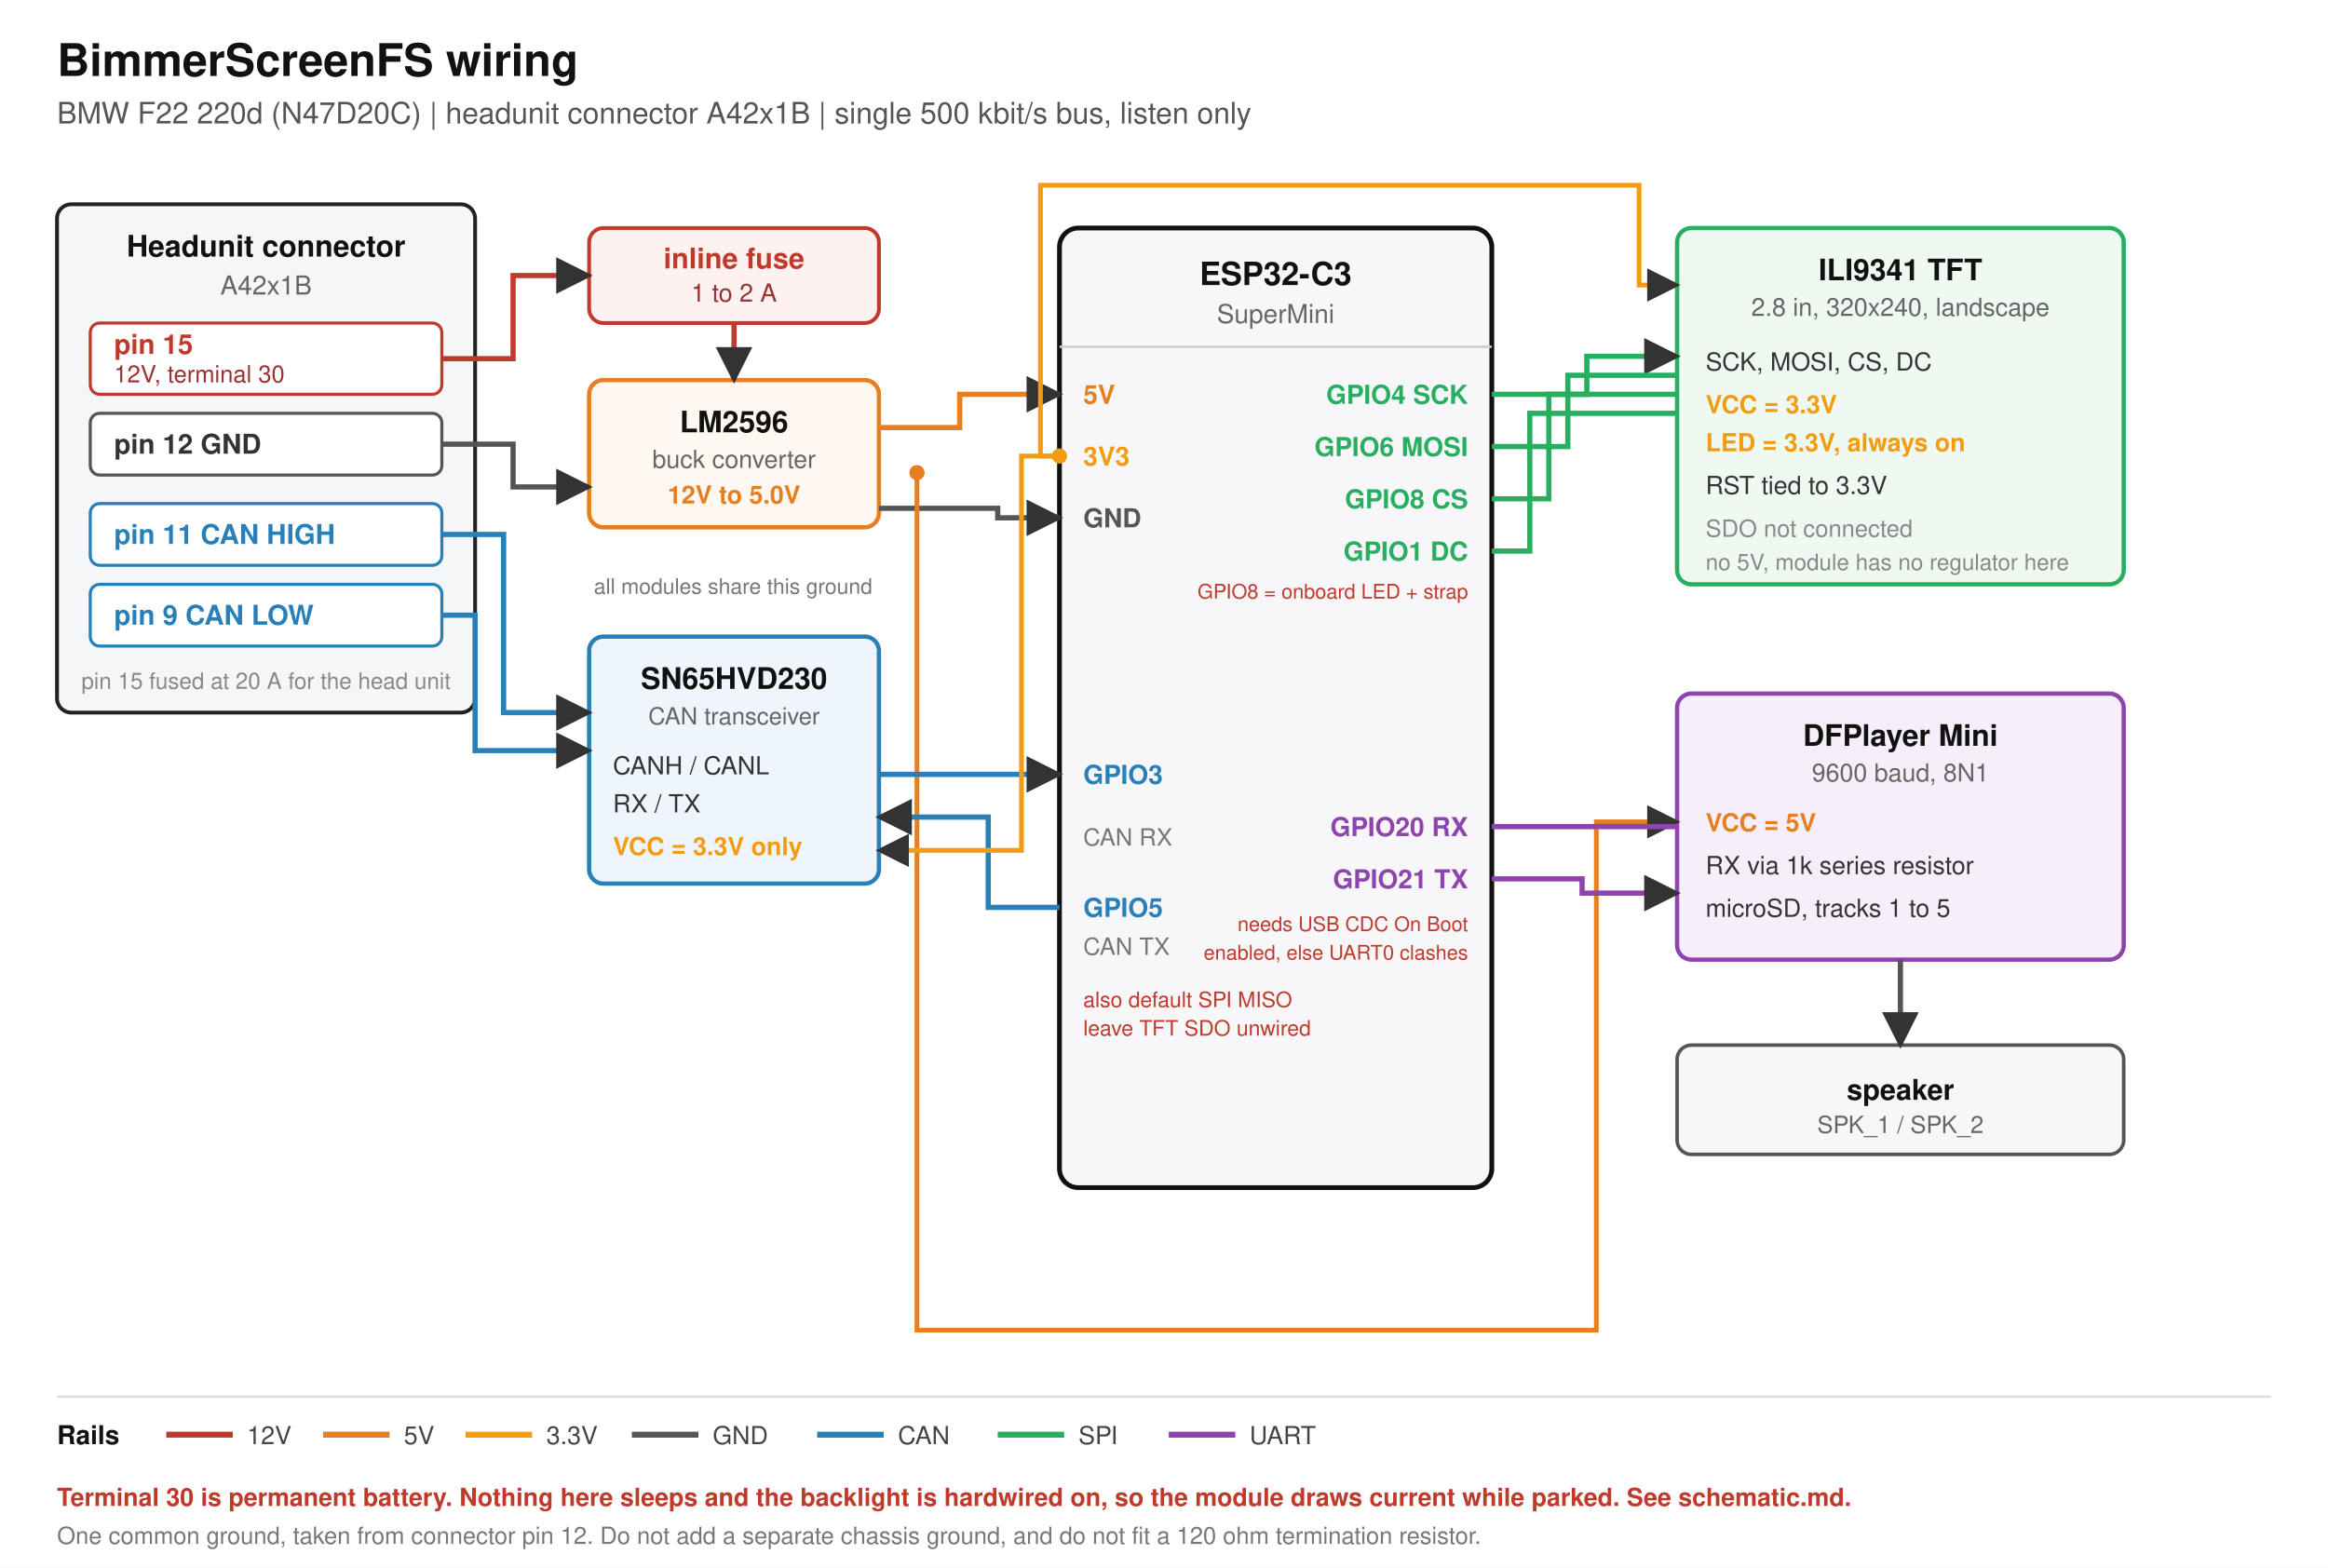
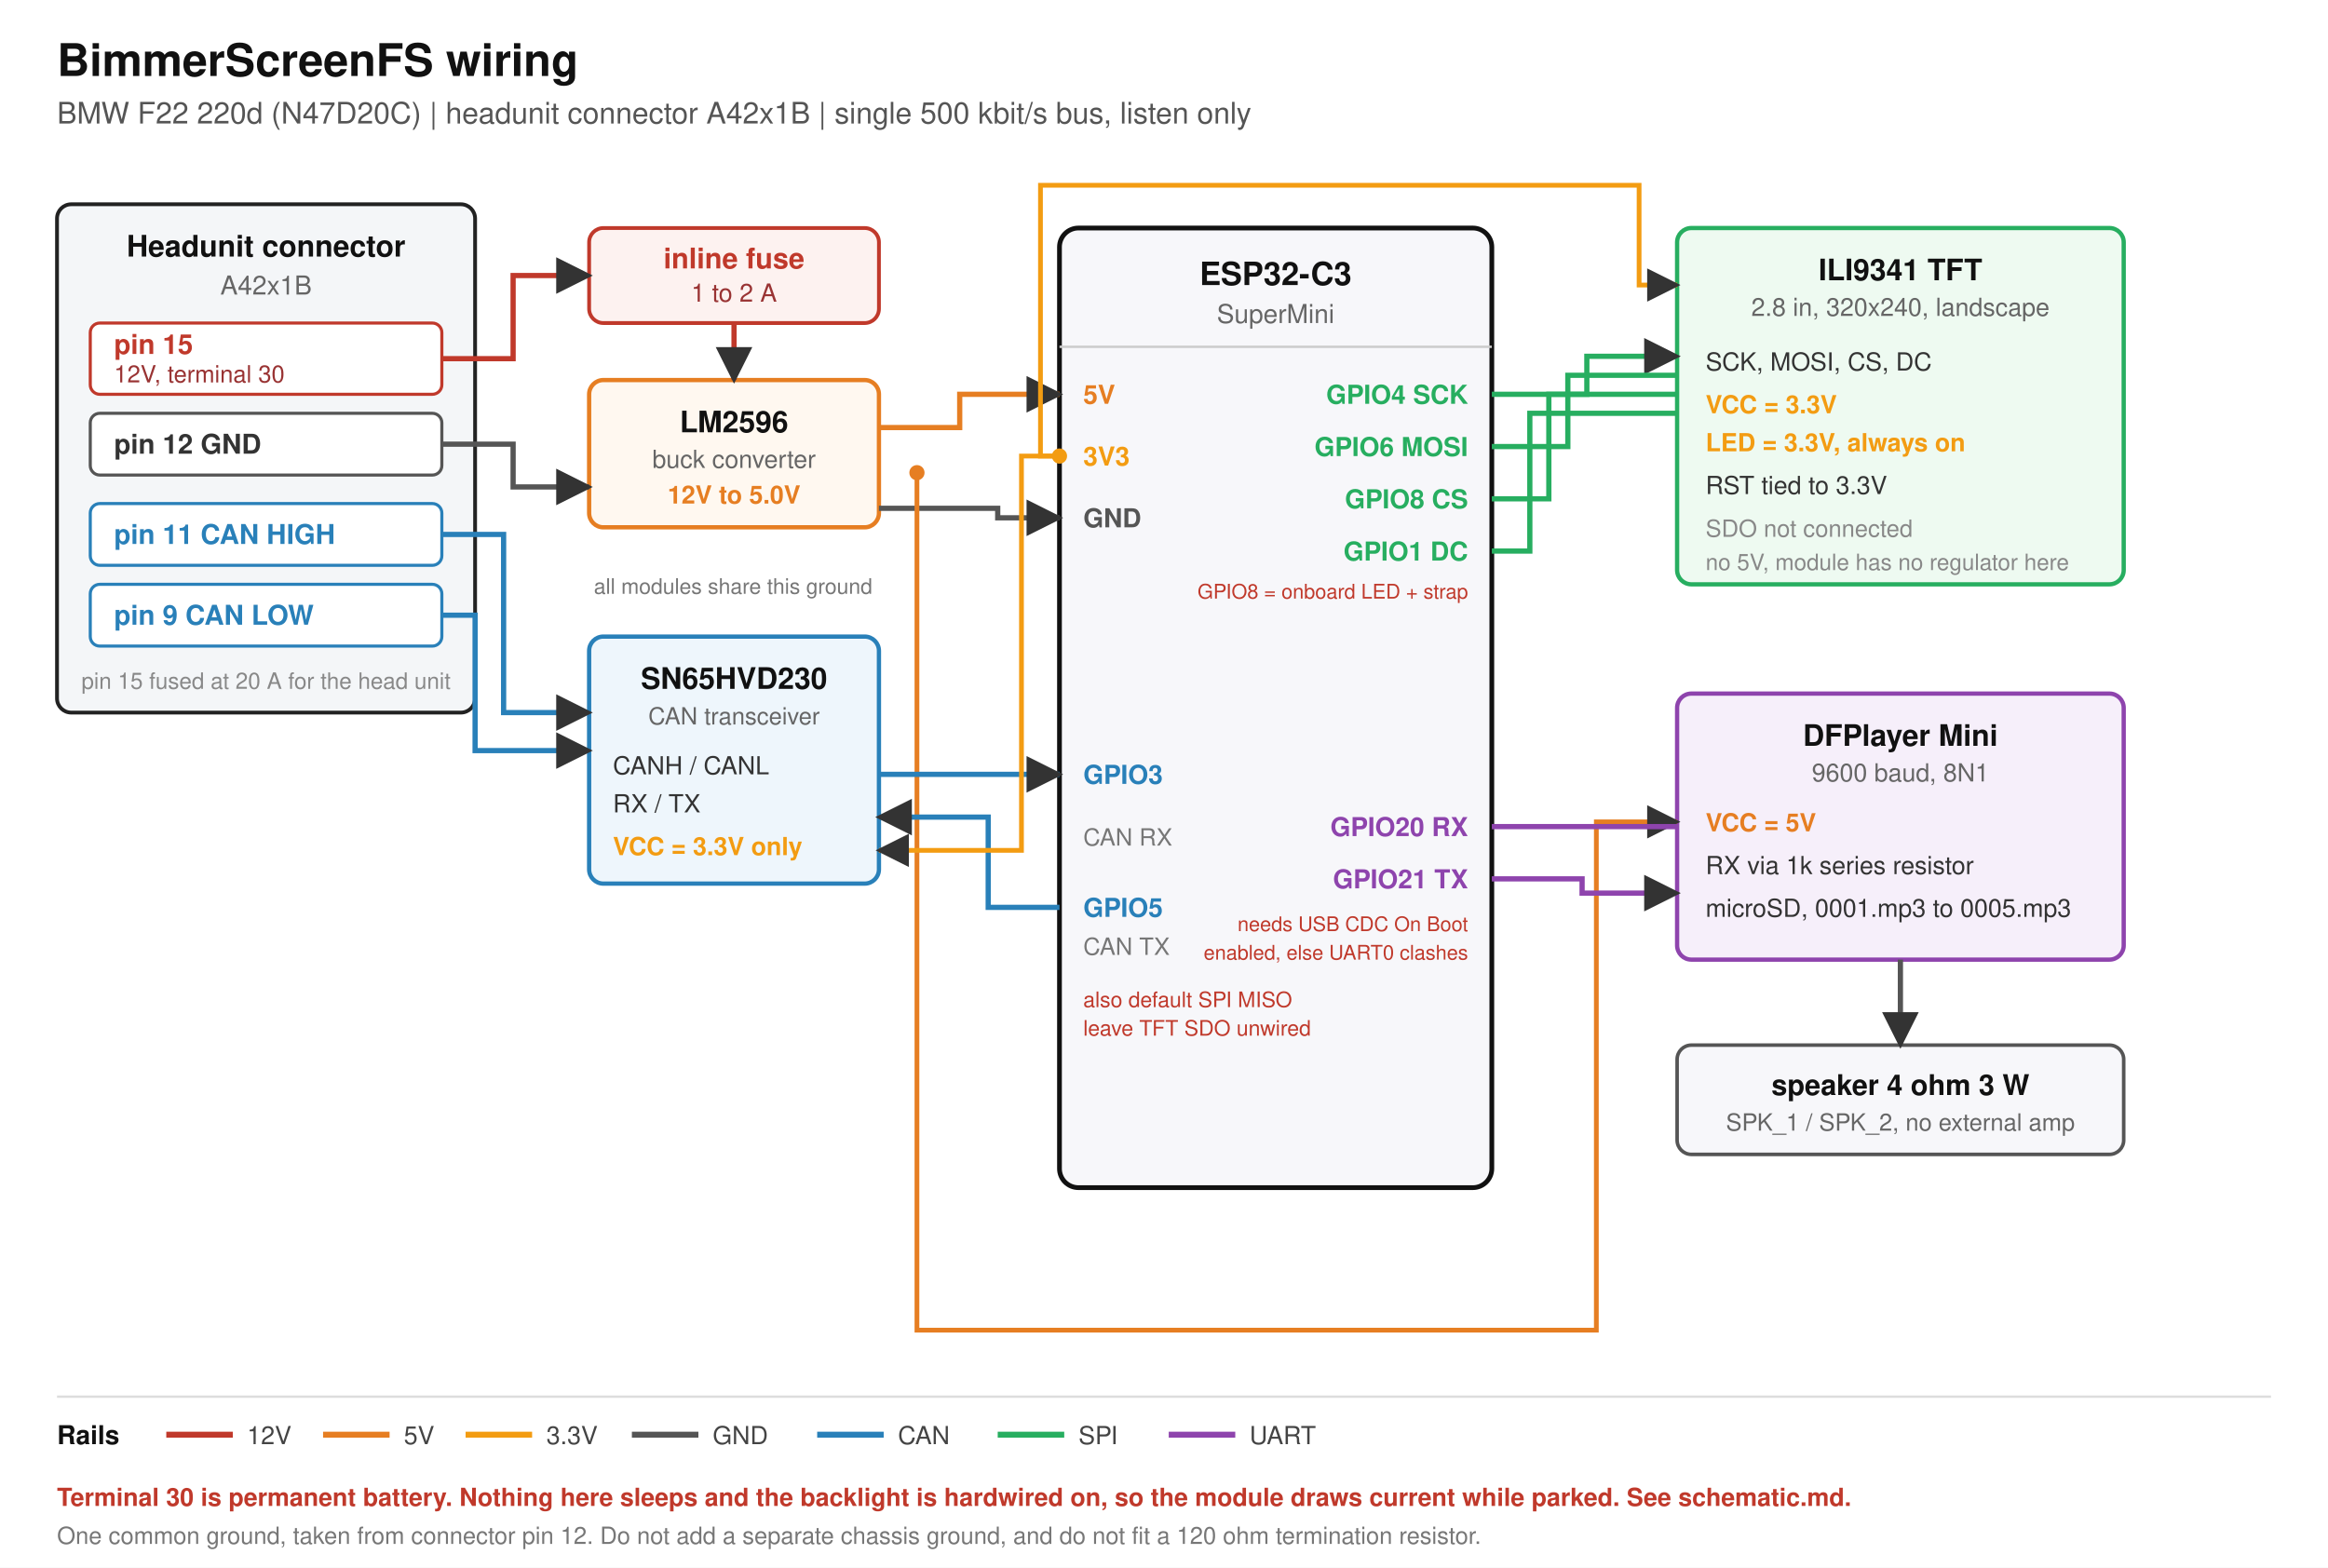
<svg xmlns="http://www.w3.org/2000/svg" viewBox="0 0 980 660" width="980" height="660" font-family="Helvetica, Arial, sans-serif">
  <rect width="980" height="660" fill="#ffffff" />
  <text x="24" y="32" font-size="19" font-weight="700" fill="#111">BimmerScreenFS wiring</text>
  <text x="24" y="52" font-size="12.5" fill="#555">BMW F22 220d (N47D20C) | headunit connector A42x1B | single 500 kbit/s bus, listen only</text>
  <defs>
    <marker id="a" viewBox="0 0 10 10" refX="9" refY="5" markerWidth="7" markerHeight="7" orient="auto-start-reverse">
      <path d="M0,0 L10,5 L0,10 z" fill="#333" />
    </marker>
  </defs>
  <rect x="24" y="86" width="176" height="214" rx="6" fill="#f4f6f8" stroke="#222" stroke-width="1.6" />
  <text x="112" y="108" font-size="12.5" font-weight="700" text-anchor="middle" fill="#111">Headunit connector</text>
  <text x="112" y="124" font-size="11" text-anchor="middle" fill="#666">A42x1B</text>
  <rect x="38" y="136" width="148" height="30" rx="4" fill="#fff" stroke="#c0392b" stroke-width="1.3" />
  <text x="48" y="149" font-size="11.5" font-weight="700" fill="#c0392b">pin 15</text>
  <text x="48" y="161" font-size="10" fill="#933">12V, terminal 30</text>
  <rect x="38" y="174" width="148" height="26" rx="4" fill="#fff" stroke="#555" stroke-width="1.3" />
  <text x="48" y="191" font-size="11.5" font-weight="700" fill="#333">pin 12   GND</text>
  <rect x="38" y="212" width="148" height="26" rx="4" fill="#fff" stroke="#2980b9" stroke-width="1.3" />
  <text x="48" y="229" font-size="11.5" font-weight="700" fill="#2980b9">pin 11   CAN HIGH</text>
  <rect x="38" y="246" width="148" height="26" rx="4" fill="#fff" stroke="#2980b9" stroke-width="1.3" />
  <text x="48" y="263" font-size="11.5" font-weight="700" fill="#2980b9">pin 9    CAN LOW</text>
  <text x="112" y="290" font-size="9.5" text-anchor="middle" fill="#888">pin 15 fused at 20 A for the head unit</text>
  <rect x="248" y="96" width="122" height="40" rx="6" fill="#fdf2f0" stroke="#c0392b" stroke-width="1.6" />
  <text x="309" y="113" font-size="12" font-weight="700" text-anchor="middle" fill="#c0392b">inline fuse</text>
  <text x="309" y="127" font-size="10.5" text-anchor="middle" fill="#933">1 to 2 A</text>
  <rect x="248" y="160" width="122" height="62" rx="6" fill="#fff8f0" stroke="#e67e22" stroke-width="1.8" />
  <text x="309" y="182" font-size="12.5" font-weight="700" text-anchor="middle" fill="#111">LM2596</text>
  <text x="309" y="197" font-size="10.5" text-anchor="middle" fill="#666">buck converter</text>
  <text x="309" y="212" font-size="10.5" font-weight="700" text-anchor="middle" fill="#e67e22">12V to 5.0V</text>
  <rect x="248" y="268" width="122" height="104" rx="6" fill="#eef6fc" stroke="#2980b9" stroke-width="1.8" />
  <text x="309" y="290" font-size="12.5" font-weight="700" text-anchor="middle" fill="#111">SN65HVD230</text>
  <text x="309" y="305" font-size="10" text-anchor="middle" fill="#666">CAN transceiver</text>
  <text x="258" y="326" font-size="10.5" fill="#333">CANH / CANL</text>
  <text x="258" y="342" font-size="10.5" fill="#333">RX / TX</text>
  <text x="258" y="360" font-size="10.5" font-weight="700" fill="#f39c12">VCC = 3.3V only</text>
  <rect x="446" y="96" width="182" height="404" rx="8" fill="#f7f7fa" stroke="#111" stroke-width="2" />
  <text x="537" y="120" font-size="13.5" font-weight="700" text-anchor="middle" fill="#111">ESP32-C3</text>
  <text x="537" y="136" font-size="11" text-anchor="middle" fill="#666">SuperMini</text>
  <line x1="446" y1="146" x2="628" y2="146" stroke="#ccc" stroke-width="1" />
  <text x="456" y="170" font-size="11" font-weight="700" fill="#e67e22">5V</text>
  <text x="456" y="196" font-size="11" font-weight="700" fill="#f39c12">3V3</text>
  <text x="456" y="222" font-size="11" font-weight="700" fill="#555">GND</text>
  <text x="456" y="330" font-size="11" font-weight="700" fill="#2980b9">GPIO3</text>
  <text x="456" y="356" font-size="10" fill="#777">CAN RX</text>
  <text x="456" y="386" font-size="11" font-weight="700" fill="#2980b9">GPIO5</text>
  <text x="456" y="402" font-size="10" fill="#777">CAN TX</text>
  <text x="456" y="424" font-size="9" fill="#c0392b">also default SPI MISO</text>
  <text x="456" y="436" font-size="9" fill="#c0392b">leave TFT SDO unwired</text>
  <text x="618" y="170" font-size="11" font-weight="700" text-anchor="end" fill="#27ae60">GPIO4  SCK</text>
  <text x="618" y="192" font-size="11" font-weight="700" text-anchor="end" fill="#27ae60">GPIO6  MOSI</text>
  <text x="618" y="214" font-size="11" font-weight="700" text-anchor="end" fill="#27ae60">GPIO8  CS</text>
  <text x="618" y="236" font-size="11" font-weight="700" text-anchor="end" fill="#27ae60">GPIO1  DC</text>
  <text x="618" y="252" font-size="8.5" text-anchor="end" fill="#c0392b">GPIO8 = onboard LED + strap</text>
  <text x="618" y="352" font-size="11" font-weight="700" text-anchor="end" fill="#8e44ad">GPIO20  RX</text>
  <text x="618" y="374" font-size="11" font-weight="700" text-anchor="end" fill="#8e44ad">GPIO21  TX</text>
  <text x="618" y="392" font-size="8.5" text-anchor="end" fill="#c0392b">needs USB CDC On Boot</text>
  <text x="618" y="404" font-size="8.5" text-anchor="end" fill="#c0392b">enabled, else UART0 clashes</text>
  <rect x="706" y="96" width="188" height="150" rx="6" fill="#eefaf1" stroke="#27ae60" stroke-width="1.8" />
  <text x="800" y="118" font-size="12.5" font-weight="700" text-anchor="middle" fill="#111">ILI9341 TFT</text>
  <text x="800" y="133" font-size="10.5" text-anchor="middle" fill="#666">2.8 in, 320x240, landscape</text>
  <text x="718" y="156" font-size="10.5" fill="#333">SCK, MOSI, CS, DC</text>
  <text x="718" y="174" font-size="10.5" font-weight="700" fill="#f39c12">VCC = 3.3V</text>
  <text x="718" y="190" font-size="10.5" font-weight="700" fill="#f39c12">LED = 3.3V, always on</text>
  <text x="718" y="208" font-size="10.5" fill="#333">RST tied to 3.3V</text>
  <text x="718" y="226" font-size="10" fill="#888">SDO not connected</text>
  <text x="718" y="240" font-size="9.5" fill="#888">no 5V, module has no regulator here</text>
  <rect x="706" y="292" width="188" height="112" rx="6" fill="#f6effa" stroke="#8e44ad" stroke-width="1.8" />
  <text x="800" y="314" font-size="12.5" font-weight="700" text-anchor="middle" fill="#111">DFPlayer Mini</text>
  <text x="800" y="329" font-size="10.5" text-anchor="middle" fill="#666">9600 baud, 8N1</text>
  <text x="718" y="350" font-size="10.5" font-weight="700" fill="#e67e22">VCC = 5V</text>
  <text x="718" y="368" font-size="10.5" fill="#333">RX via 1k series resistor</text>
-   <text x="718" y="386" font-size="10.5" fill="#333">microSD, tracks 1 to 5</text>
+   <text x="718" y="386" font-size="10.5" fill="#333">microSD, 0001.mp3 to 0005.mp3</text>
  <rect x="706" y="440" width="188" height="46" rx="6" fill="#f7f7fa" stroke="#555" stroke-width="1.5" />
-   <text x="800" y="463" font-size="12" font-weight="700" text-anchor="middle" fill="#111">speaker</text>
-   <text x="800" y="477" font-size="10" text-anchor="middle" fill="#666">SPK_1 / SPK_2</text>
+   <text x="800" y="461" font-size="12" font-weight="700" text-anchor="middle" fill="#111">speaker 4 ohm 3 W</text>
+   <text x="800" y="476" font-size="10" text-anchor="middle" fill="#666">SPK_1 / SPK_2, no external amp</text>
  <polyline points="186,151 216,151 216,116 248,116" fill="none" stroke="#c0392b" stroke-width="2.2" marker-end="url(#a)" />
  <polyline points="309,136 309,160" fill="none" stroke="#c0392b" stroke-width="2.2" marker-end="url(#a)" />
  <polyline points="186,187 216,187 216,205 248,205" fill="none" stroke="#555" stroke-width="2.2" marker-end="url(#a)" />
  <polyline points="370,180 404,180 404,166 446,166" fill="none" stroke="#e67e22" stroke-width="2.2" marker-end="url(#a)" />
  <polyline points="370,214 420,214 420,218 446,218" fill="none" stroke="#555" stroke-width="2.2" marker-end="url(#a)" />
  <text x="250" y="250" font-size="9" fill="#777">all modules share this ground</text>
  <polyline points="386,199 386,560 672,560 672,346 706,346" fill="none" stroke="#e67e22" stroke-width="2" marker-end="url(#a)" />
  <circle cx="386" cy="199" r="3.2" fill="#e67e22" />
  <polyline points="186,225 212,225 212,300 248,300" fill="none" stroke="#2980b9" stroke-width="2.2" marker-end="url(#a)" />
  <polyline points="186,259 200,259 200,316 248,316" fill="none" stroke="#2980b9" stroke-width="2.2" marker-end="url(#a)" />
  <polyline points="370,326 408,326 408,326 446,326" fill="none" stroke="#2980b9" stroke-width="2.2" marker-end="url(#a)" />
  <polyline points="446,382 416,382 416,344 370,344" fill="none" stroke="#2980b9" stroke-width="2.2" marker-end="url(#a)" />
  <polyline points="446,192 430,192 430,358 370,358" fill="none" stroke="#f39c12" stroke-width="2" marker-end="url(#a)" />
  <circle cx="446" cy="192" r="3.2" fill="#f39c12" />
  <polyline points="628,166 668,166 668,150 706,150" fill="none" stroke="#27ae60" stroke-width="2.2" marker-end="url(#a)" />
  <polyline points="628,188 660,188 660,158 706,158" fill="none" stroke="#27ae60" stroke-width="2.2" />
  <polyline points="628,210 652,210 652,166 706,166" fill="none" stroke="#27ae60" stroke-width="2.2" />
  <polyline points="628,232 644,232 644,174 706,174" fill="none" stroke="#27ae60" stroke-width="2.2" />
  <polyline points="446,192 438,192 438,78 690,78 690,120 706,120" fill="none" stroke="#f39c12" stroke-width="2" marker-end="url(#a)" />
  <polyline points="628,348 706,348" fill="none" stroke="#8e44ad" stroke-width="2.2" />
  <polyline points="628,370 666,370 666,376 706,376" fill="none" stroke="#8e44ad" stroke-width="2.2" marker-end="url(#a)" />
  <polyline points="800,404 800,440" fill="none" stroke="#555" stroke-width="2.2" marker-end="url(#a)" />
  <line x1="24" y1="588" x2="956" y2="588" stroke="#ddd" stroke-width="1" />
  <text x="24" y="608" font-size="11" font-weight="700" fill="#111">Rails</text>
  <line x1="70" y1="604" x2="98" y2="604" stroke="#c0392b" stroke-width="2.5" />
  <text x="104" y="608" font-size="10.5" fill="#444">12V</text>
  <line x1="136" y1="604" x2="164" y2="604" stroke="#e67e22" stroke-width="2.5" />
  <text x="170" y="608" font-size="10.5" fill="#444">5V</text>
  <line x1="196" y1="604" x2="224" y2="604" stroke="#f39c12" stroke-width="2.5" />
  <text x="230" y="608" font-size="10.5" fill="#444">3.3V</text>
  <line x1="266" y1="604" x2="294" y2="604" stroke="#555" stroke-width="2.5" />
  <text x="300" y="608" font-size="10.5" fill="#444">GND</text>
  <line x1="344" y1="604" x2="372" y2="604" stroke="#2980b9" stroke-width="2.5" />
  <text x="378" y="608" font-size="10.5" fill="#444">CAN</text>
  <line x1="420" y1="604" x2="448" y2="604" stroke="#27ae60" stroke-width="2.5" />
  <text x="454" y="608" font-size="10.5" fill="#444">SPI</text>
  <line x1="492" y1="604" x2="520" y2="604" stroke="#8e44ad" stroke-width="2.5" />
  <text x="526" y="608" font-size="10.5" fill="#444">UART</text>
  <text x="24" y="634" font-size="10.5" fill="#c0392b" font-weight="700">Terminal 30 is permanent battery. Nothing here sleeps and the backlight is hardwired on, so the module draws current while parked. See schematic.md.</text>
  <text x="24" y="650" font-size="10" fill="#777">One common ground, taken from connector pin 12. Do not add a separate chassis ground, and do not fit a 120 ohm termination resistor.</text>
</svg>
